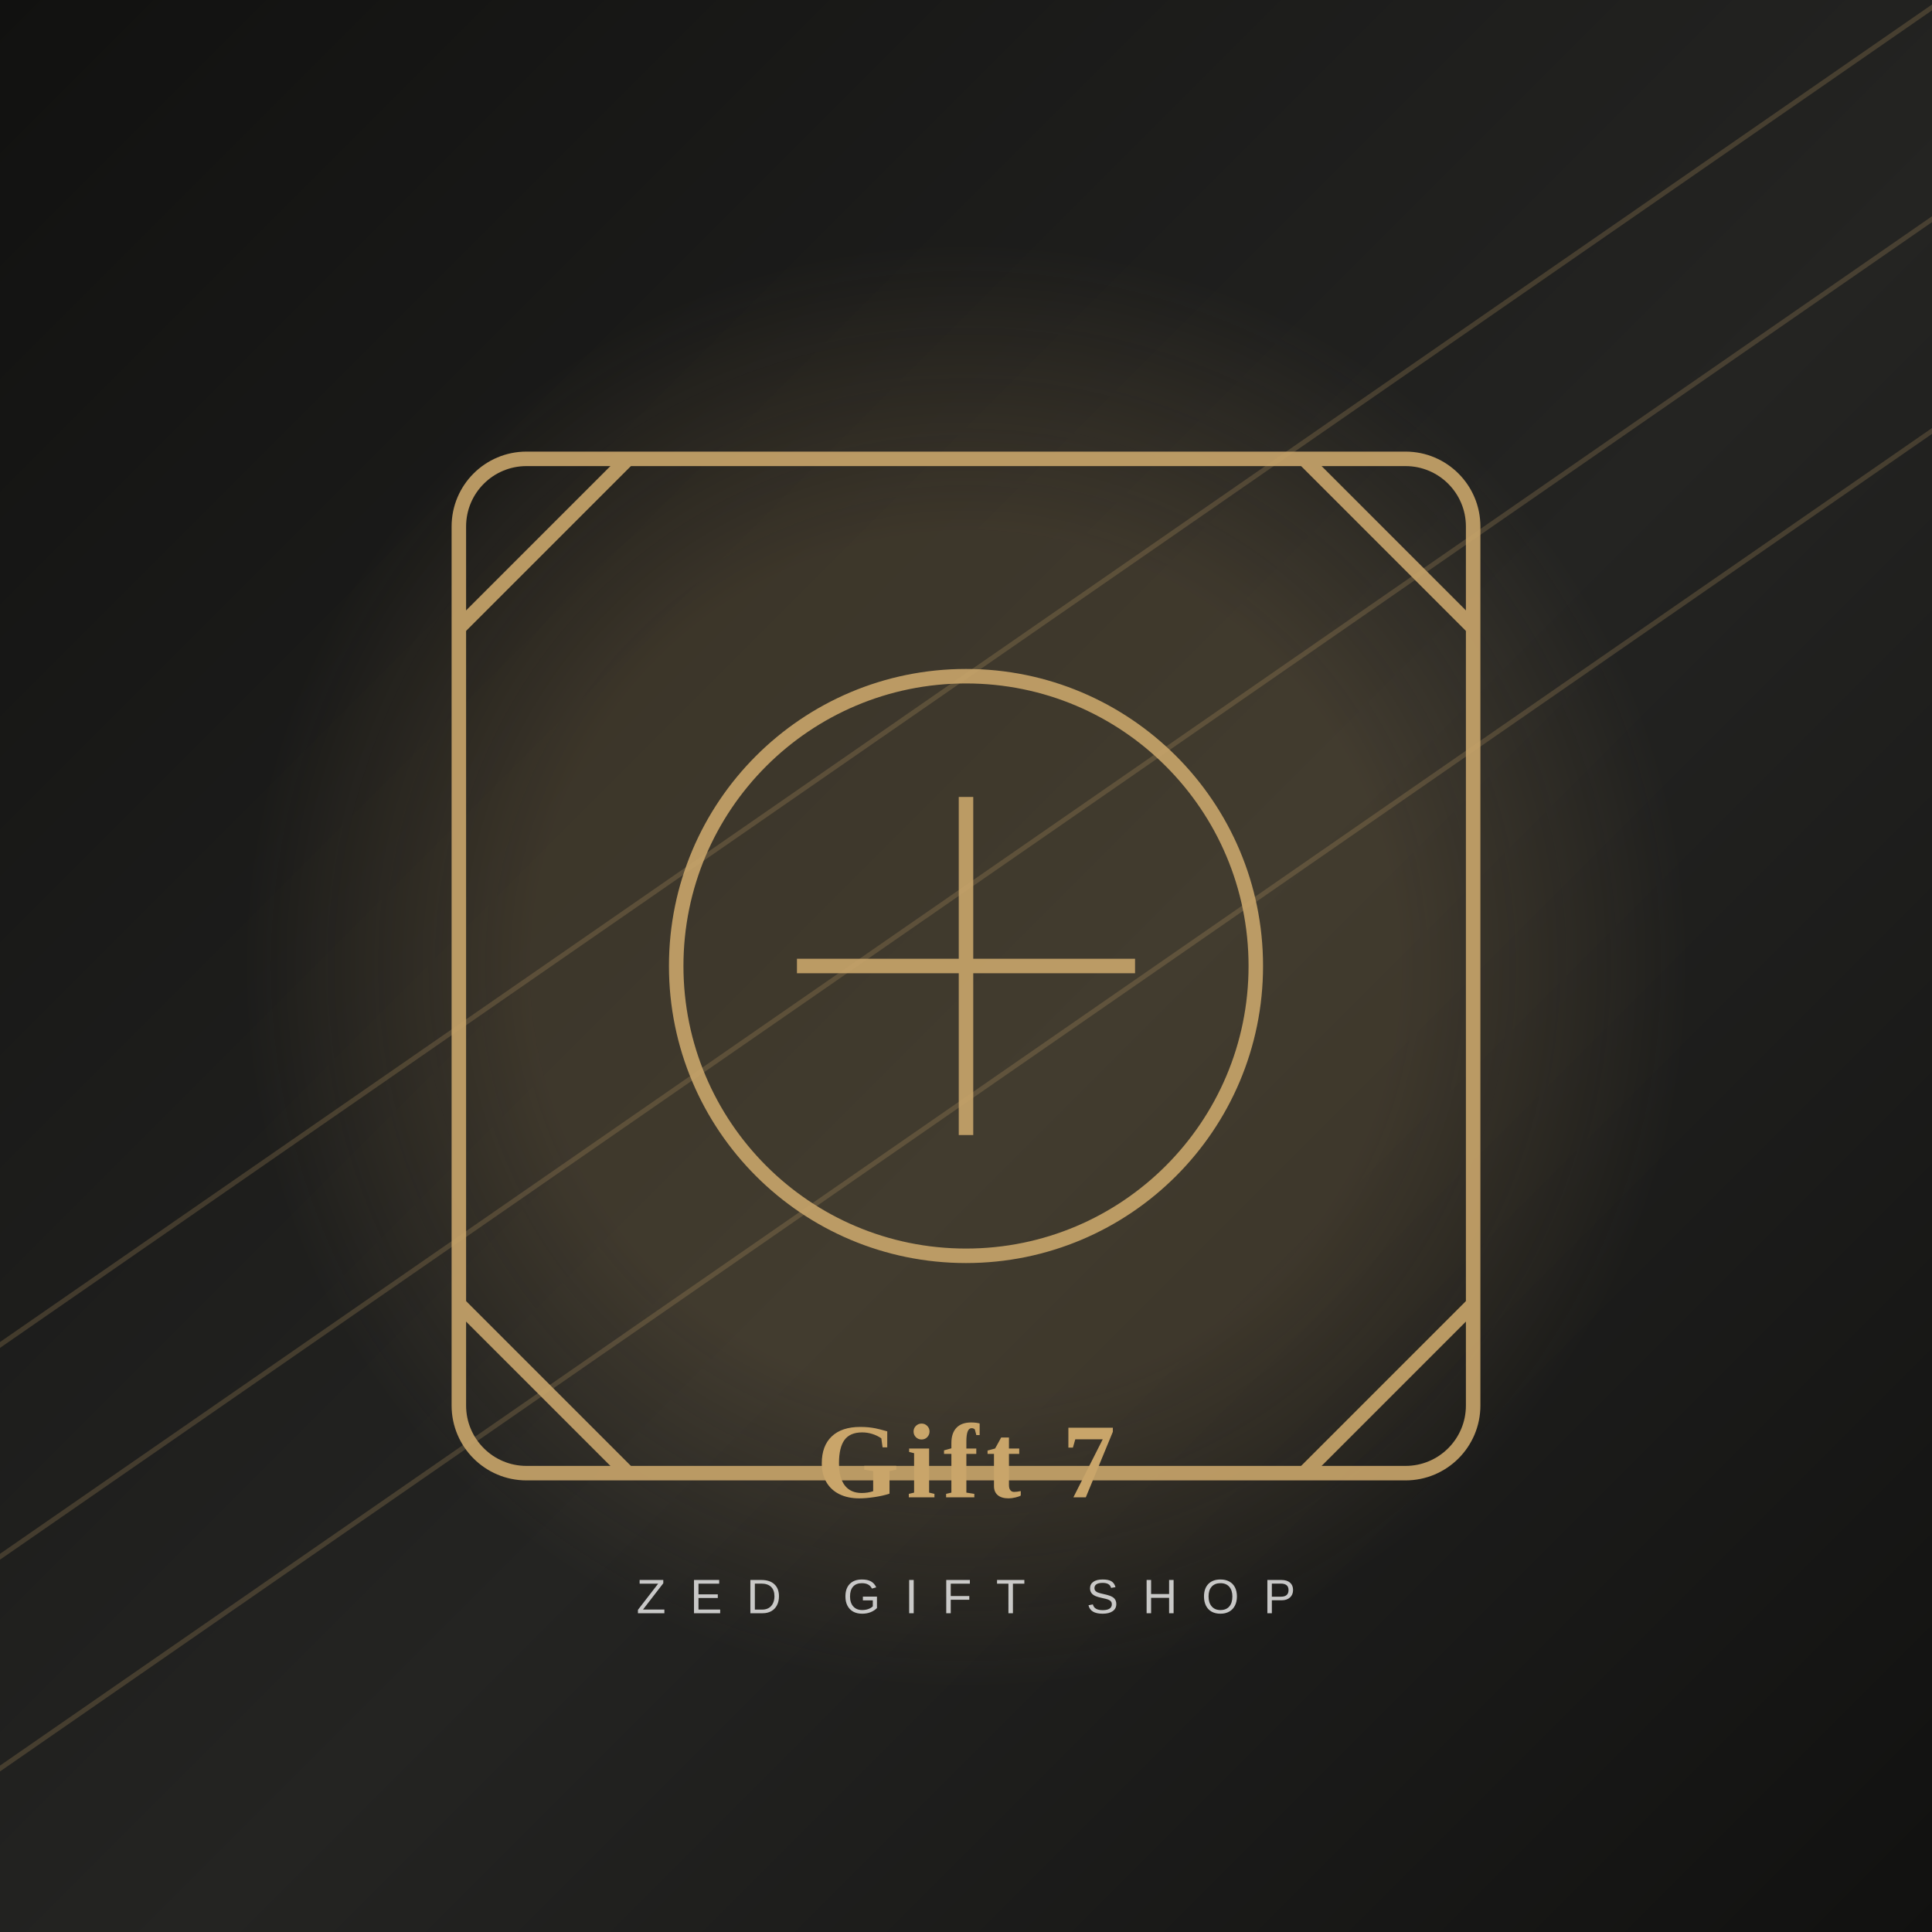
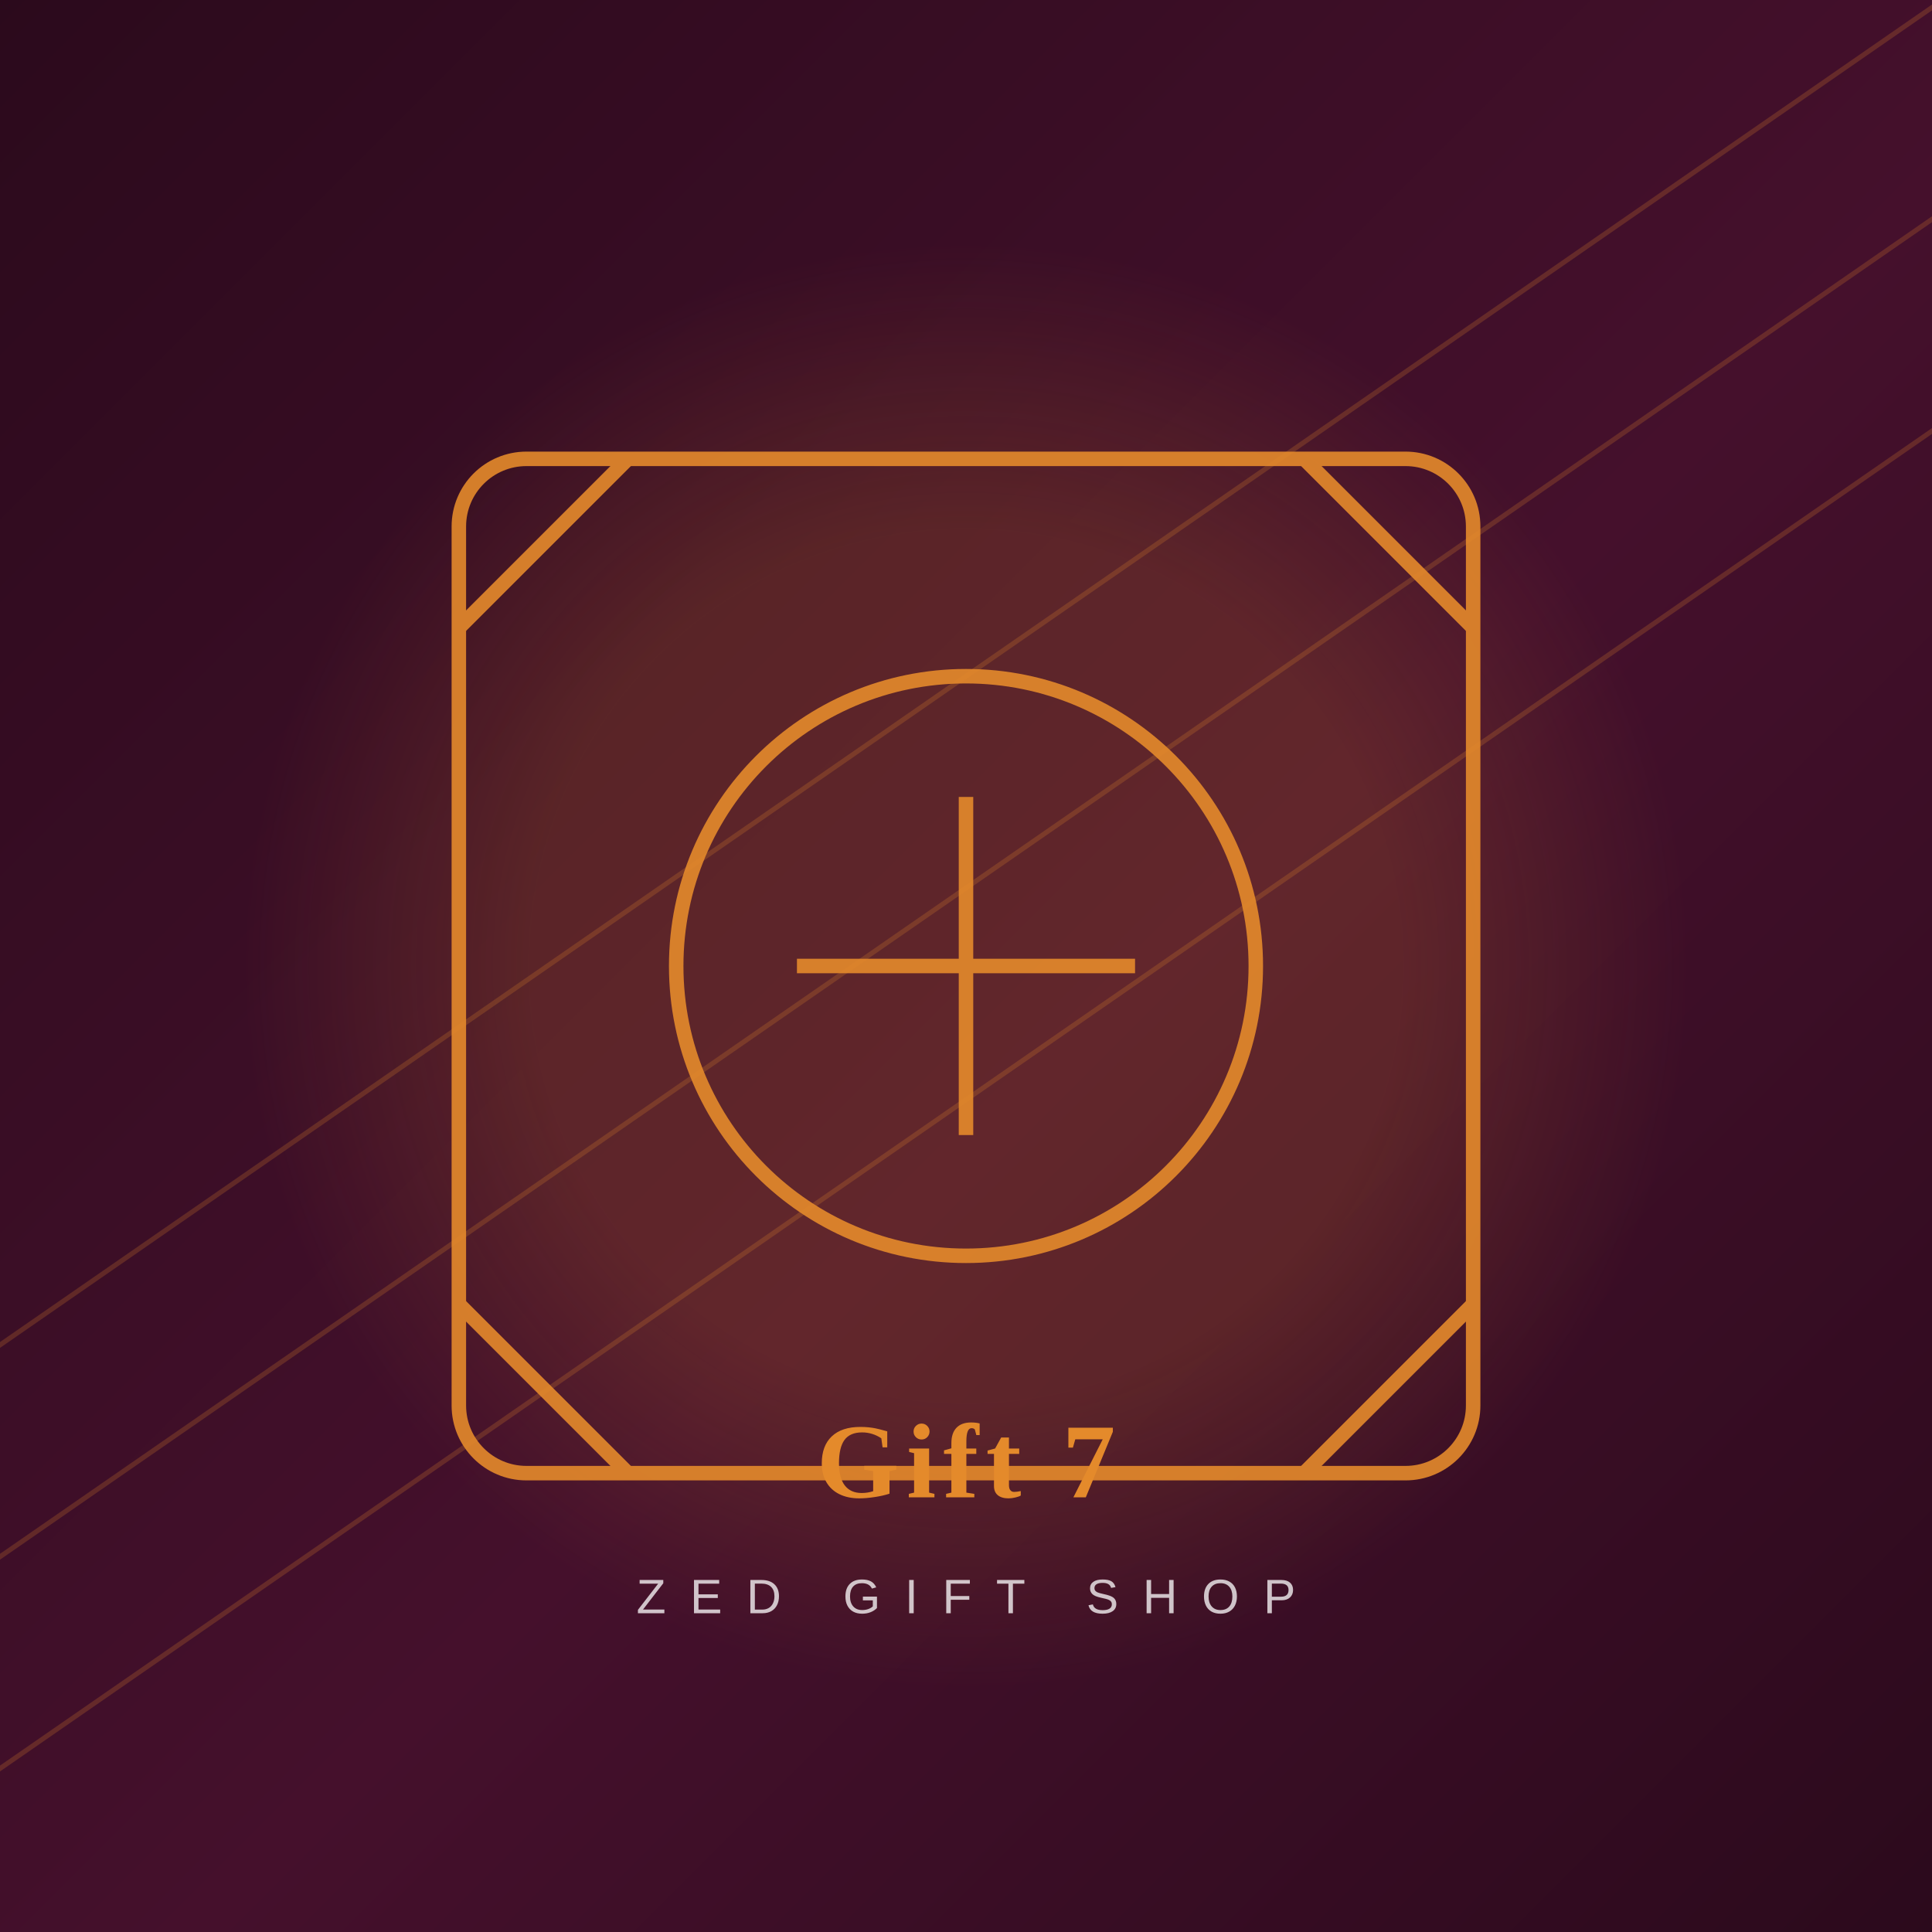
<svg xmlns="http://www.w3.org/2000/svg" width="800" height="800" viewBox="0 0 800 800">
  <defs>
    <linearGradient id="bg" x1="0" y1="0" x2="1" y2="1">
-       <stop offset="0" stop-color="#111110" />
-       <stop offset="0.55" stop-color="#242422" />
-       <stop offset="1" stop-color="#111110" />
+       <stop offset="0" stop-color="#2b0a1c" />
+       <stop offset="0.55" stop-color="#45102c" />
+       <stop offset="1" stop-color="#2b0a1c" />
    </linearGradient>
    <radialGradient id="glow" cx="0.5" cy="0.5" r="0.5">
-       <stop offset="0.6" stop-color="#c9a56a" stop-opacity="0.18" />
-       <stop offset="1" stop-color="#c9a56a" stop-opacity="0" />
+       <stop offset="0.6" stop-color="#e48a2b" stop-opacity="0.18" />
+       <stop offset="1" stop-color="#e48a2b" stop-opacity="0" />
    </radialGradient>
  </defs>
  <rect width="800" height="800" fill="url(#bg)" />
  <circle cx="400" cy="400" r="300" fill="url(#glow)" />
-   <g stroke="#c9a56a" stroke-opacity="0.22" stroke-width="2">
+   <g stroke="#e48a2b" stroke-opacity="0.22" stroke-width="2">
    <path d="M-120 640 L920 -80" />
    <path d="M-80 700 L960 -20" />
    <path d="M-40 760 L1000 40" />
  </g>
-   <g fill="none" stroke="#c9a56a" stroke-width="6" opacity="0.9">
+   <g fill="none" stroke="#e48a2b" stroke-width="6" opacity="0.9">
    <rect x="190" y="190" width="420" height="420" rx="28" />
    <path d="M260 190 L190 260 M540 190 L610 260 M260 610 L190 540 M540 610 L610 540" />
    <circle cx="400" cy="400" r="120" />
    <path d="M400 330 L400 470 M330 400 L470 400" />
  </g>
-   <text x="400" y="620" text-anchor="middle" font-family="Georgia, 'Times New Roman', serif" font-size="44" font-weight="bold" letter-spacing="3" fill="#c9a56a">Gift 7</text>
+   <text x="400" y="620" text-anchor="middle" font-family="Georgia, 'Times New Roman', serif" font-size="44" font-weight="bold" letter-spacing="3" fill="#e48a2b">Gift 7</text>
  <text x="400" y="668" text-anchor="middle" font-family="Arial, sans-serif" font-size="20" letter-spacing="10" fill="#ffffff" fill-opacity="0.75">ZED GIFT SHOP</text>
</svg>
